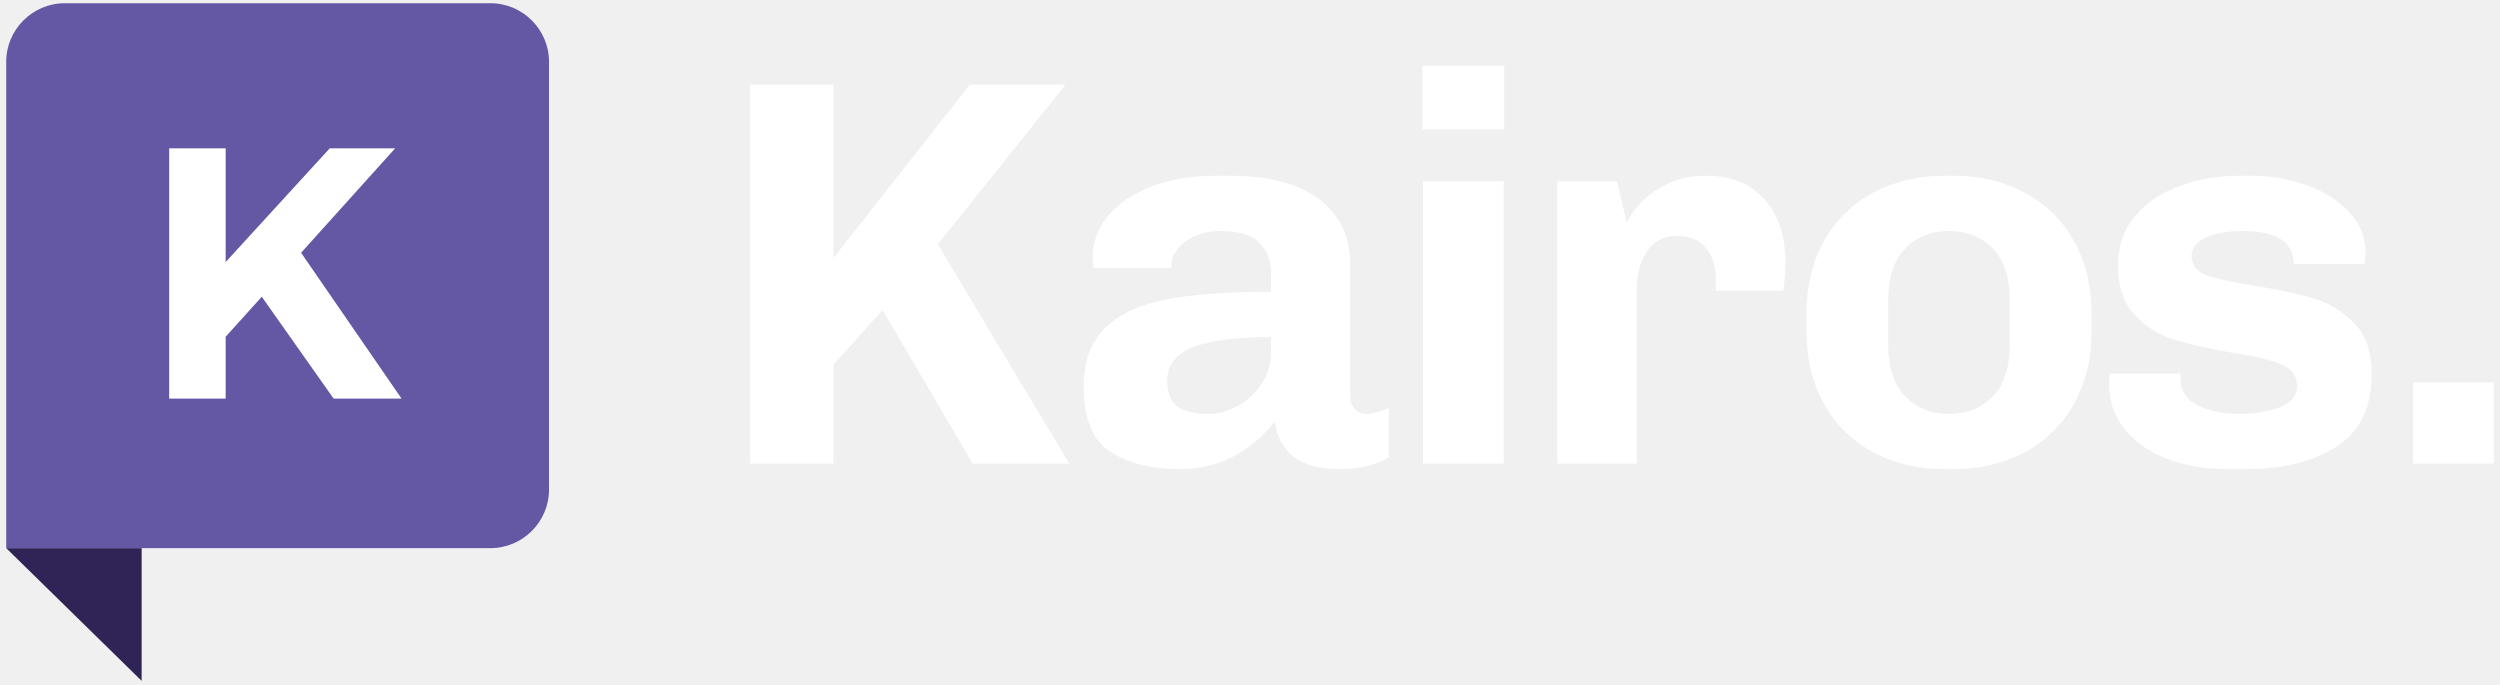
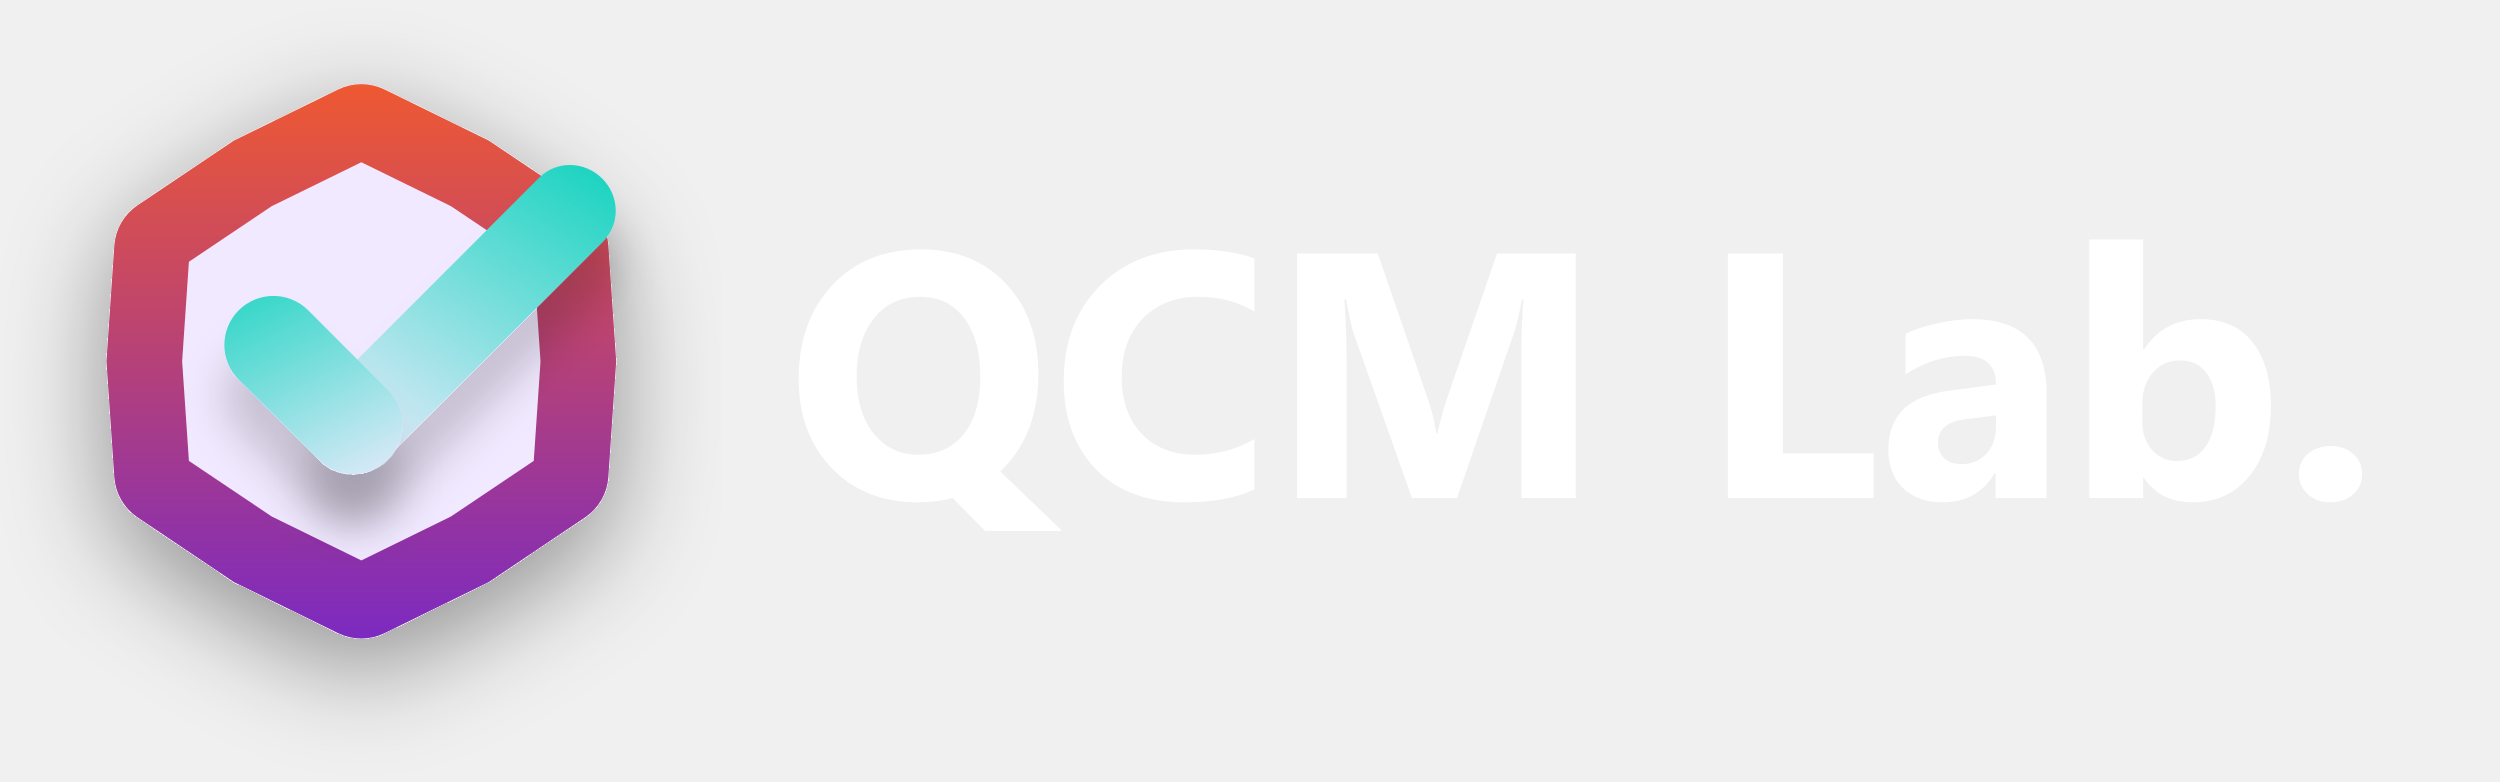
- <svg xmlns="http://www.w3.org/2000/svg" version="1.1" id="Layer_1" x="0px" y="0px" width="201px" height="55px" viewBox="0 0 201 55" enable-background="new 0 0 201 55" xml:space="preserve">
-   <g>
-     <g>
-       <polygon fill="#302356" points="11.388,54.74 0.5,44.07 11.388,44.07   " />
-       <path fill="#6457A4" d="M39.436,0.26H5.204C2.617,0.26,0.5,2.376,0.5,4.963V36.23v3.136v4.704h4.704H8.34h31.097    c2.587,0,4.704-2.117,4.704-4.704V4.963C44.14,2.376,42.023,0.26,39.436,0.26z" />
-       <path fill="#FFFFFF" d="M32.286,32.049h-5.462l-5.778-8.192l-2.903,3.22v4.973h-4.542V11.928h4.542v9.141l8.365-9.141h5.26    l-7.56,8.394L32.286,32.049z" />
-     </g>
-     <path id="logotype" fill="#FFFFFF" d="M79.758,26.925l6.219,10.351h-7.774l-7.241-12.35l-3.954,4.398v7.952H60.3V6.801h6.708V20.75   L77.981,6.801h7.685L75.404,19.639C77.921,23.845,79.372,26.274,79.758,26.925z M110.81,33.1c0.355-0.118,0.636-0.222,0.844-0.311   v3.998c-1.096,0.622-2.399,0.933-3.909,0.933c-1.629,0-2.873-0.333-3.731-1c-0.859-0.666-1.363-1.606-1.51-2.821   c-2.073,2.547-4.62,3.82-7.641,3.82c-2.251,0-4.102-0.459-5.553-1.377c-1.451-0.918-2.177-2.665-2.177-5.242   c0-2.103,0.6-3.709,1.799-4.82c1.2-1.111,2.866-1.858,4.998-2.243c2.132-0.384,4.887-0.578,8.263-0.578v-1.51   c0-1.006-0.318-1.821-0.955-2.443c-0.637-0.622-1.666-0.933-3.088-0.933c-0.829,0-1.54,0.141-2.132,0.422   c-0.593,0.282-1.044,0.63-1.355,1.044c-0.311,0.415-0.466,0.8-0.466,1.155v0.355h-6.264c-0.06-0.355-0.089-0.622-0.089-0.8   c0-1.273,0.422-2.413,1.266-3.421c0.844-1.006,2.021-1.791,3.532-2.354c1.51-0.562,3.243-0.844,5.198-0.844h0.933   c3.199,0,5.626,0.63,7.285,1.888c1.658,1.259,2.488,2.984,2.488,5.175v10.484c0,0.533,0.126,0.933,0.377,1.199   c0.251,0.267,0.555,0.4,0.911,0.4C110.128,33.278,110.454,33.218,110.81,33.1z M102.191,27.102c-2.814,0-4.909,0.274-6.286,0.822   c-1.377,0.548-2.066,1.444-2.066,2.688c0,0.977,0.274,1.666,0.822,2.066c0.548,0.4,1.384,0.6,2.51,0.6   c0.77,0,1.54-0.207,2.31-0.622c0.77-0.414,1.414-1.006,1.933-1.777c0.518-0.77,0.777-1.628,0.777-2.577V27.102z M114.363,10.399   h6.575V5.29h-6.575V10.399z M114.408,37.276h6.486V14.575h-6.486V37.276z M137.153,14.131c-1.274,0-2.377,0.252-3.31,0.755   c-0.933,0.504-1.644,1.052-2.132,1.644c-0.489,0.593-0.793,1.052-0.911,1.377l-0.8-3.332h-4.798v22.701h6.397V23.238   c0-1.214,0.273-2.228,0.822-3.043c0.548-0.814,1.34-1.222,2.377-1.222c1.095,0,1.895,0.333,2.399,1   c0.503,0.666,0.755,1.459,0.755,2.377v1.022h5.42c0.029-0.178,0.067-0.489,0.111-0.933c0.044-0.444,0.067-0.889,0.067-1.333   c0-2.103-0.555-3.791-1.666-5.064C140.773,14.768,139.196,14.131,137.153,14.131z M166.717,19.328   c0.962,1.688,1.444,3.673,1.444,5.953v1.288c0,2.281-0.482,4.265-1.444,5.953c-0.963,1.688-2.288,2.976-3.976,3.865   c-1.688,0.888-3.584,1.333-5.686,1.333h-0.711c-2.103,0-3.998-0.444-5.686-1.333s-3.014-2.177-3.976-3.865   c-0.963-1.688-1.444-3.672-1.444-5.953v-1.288c0-2.28,0.481-4.265,1.444-5.953c0.962-1.688,2.288-2.976,3.976-3.865   c1.688-0.888,3.583-1.333,5.686-1.333h0.711c2.103,0,3.998,0.444,5.686,1.333C164.429,16.352,165.754,17.64,166.717,19.328z    M161.586,24.126c0-1.806-0.452-3.183-1.355-4.131c-0.904-0.948-2.081-1.422-3.532-1.422c-1.451,0-2.629,0.474-3.532,1.422   c-0.904,0.948-1.355,2.325-1.355,4.131v3.598c0,1.807,0.451,3.184,1.355,4.131c0.903,0.948,2.08,1.422,3.532,1.422   c1.451,0,2.628-0.473,3.532-1.422c0.903-0.947,1.355-2.325,1.355-4.131V24.126z M186.085,24.015   c-1.229-0.37-2.836-0.718-4.82-1.044c-1.748-0.266-3.028-0.548-3.843-0.844c-0.815-0.296-1.222-0.814-1.222-1.555   c0-0.622,0.378-1.111,1.133-1.466c0.755-0.355,1.755-0.533,2.999-0.533c2.724,0,4.087,0.888,4.087,2.665h5.686   c0-0.029,0.015-0.14,0.044-0.333c0.029-0.192,0.044-0.407,0.044-0.644c0-1.184-0.429-2.243-1.288-3.176   c-0.859-0.933-1.992-1.658-3.398-2.177c-1.407-0.518-2.895-0.777-4.465-0.777h-0.889c-1.777,0-3.414,0.274-4.909,0.822   c-1.496,0.548-2.695,1.362-3.598,2.443c-0.904,1.082-1.355,2.392-1.355,3.932c0,1.688,0.436,3.006,1.31,3.954   c0.873,0.948,1.917,1.614,3.132,1.999c1.214,0.385,2.769,0.741,4.664,1.066c1.806,0.267,3.139,0.578,3.998,0.933   c0.859,0.355,1.288,0.948,1.288,1.777c0,0.77-0.466,1.333-1.399,1.688c-0.933,0.355-1.992,0.533-3.176,0.533   c-1.362,0-2.503-0.229-3.421-0.689c-0.918-0.459-1.377-1.206-1.377-2.243v-0.311h-5.686l-0.044,0.888   c0,1.333,0.407,2.518,1.222,3.554c0.814,1.037,1.947,1.837,3.398,2.399c1.451,0.562,3.094,0.844,4.931,0.844h1.466   c2.932,0,5.346-0.6,7.241-1.799c1.895-1.199,2.843-3.146,2.843-5.842c0-1.747-0.459-3.102-1.377-4.065   C188.388,25.052,187.314,24.386,186.085,24.015z M194.014,30.745v6.53h6.486v-6.53H194.014z" />
+ <svg xmlns="http://www.w3.org/2000/svg" width="256" height="80" viewBox="0 0 256 80" fill="none">
+   <g filter="url(#filter0_d_176_221)">
+     <path d="M34.617 9.168C36.12 8.431 37.88 8.431 39.383 9.168L50.05 14.397L59.912 21.02C61.301 21.954 62.181 23.477 62.295 25.147L63.1 37L62.295 48.853C62.181 50.523 61.301 52.046 59.912 52.98L50.05 59.603L39.383 64.832C37.88 65.569 36.12 65.569 34.617 64.832L23.95 59.603L14.088 52.98C12.698 52.046 11.819 50.523 11.705 48.853L10.9 37L11.705 25.147C11.819 23.477 12.698 21.954 14.088 21.02L23.95 14.397L34.617 9.168Z" fill="#F1E9FF" />
+     <path d="M37.681 12.64L48.112 17.753L57.756 24.23C58.153 24.497 58.404 24.932 58.437 25.41L59.224 37L58.437 48.59C58.404 49.068 58.153 49.503 57.756 49.77L48.112 56.247L37.681 61.36C37.251 61.571 36.749 61.571 36.319 61.36L25.888 56.247L16.244 49.77C15.847 49.503 15.596 49.068 15.563 48.59L14.776 37L15.563 25.41C15.596 24.932 15.847 24.497 16.244 24.23L25.888 17.753L36.319 12.64C36.749 12.429 37.251 12.429 37.681 12.64Z" stroke="url(#paint0_linear_176_221)" stroke-width="7.733" />
  </g>
+   <g filter="url(#filter1_d_176_221)">
+     <path d="M32.752 47.196C30.946 45.39 30.898 42.51 32.644 40.763L55.233 18.174C56.98 16.427 59.86 16.476 61.666 18.282V18.282C63.472 20.087 63.52 22.967 61.774 24.714L39.184 47.303C37.438 49.05 34.558 49.002 32.752 47.196V47.196Z" fill="url(#paint1_linear_176_221)" />
+   </g>
+   <g filter="url(#filter2_d_176_221)">
+     <path d="M39.744 47.073C37.78 49.037 34.596 49.037 32.632 47.073L24.445 38.886C22.481 36.923 22.481 33.739 24.445 31.775V31.775C26.409 29.811 29.593 29.811 31.557 31.775L39.744 39.962C41.708 41.925 41.708 45.109 39.744 47.073V47.073Z" fill="url(#paint2_linear_176_221)" />
+   </g>
+   <path d="M93.94 51.437C90.354 51.437 87.432 50.272 85.173 47.944C82.914 45.592 81.785 42.547 81.785 38.81C81.785 34.863 82.932 31.661 85.225 29.204C87.507 26.759 90.546 25.537 94.342 25.537C97.916 25.537 100.804 26.707 103.004 29.047C105.217 31.375 106.323 34.461 106.323 38.303C106.323 42.227 105.176 45.4 102.882 47.821C102.801 47.903 102.725 47.984 102.655 48.066C102.585 48.136 102.509 48.206 102.428 48.276L108.768 54.371H100.874L97.555 51C96.461 51.291 95.256 51.437 93.94 51.437ZM94.185 30.392C92.217 30.392 90.645 31.137 89.469 32.627C88.305 34.106 87.723 36.068 87.723 38.513C87.723 40.993 88.305 42.955 89.469 44.398C90.633 45.842 92.159 46.564 94.045 46.564C95.989 46.564 97.532 45.865 98.673 44.468C99.814 43.048 100.385 41.097 100.385 38.617C100.385 36.033 99.832 34.013 98.725 32.557C97.631 31.114 96.117 30.392 94.185 30.392ZM128.45 50.109C126.622 50.994 124.236 51.437 121.29 51.437C117.448 51.437 114.426 50.307 112.226 48.048C110.025 45.79 108.925 42.78 108.925 39.019C108.925 35.014 110.159 31.766 112.627 29.274C115.107 26.782 118.321 25.537 122.268 25.537C124.713 25.537 126.774 25.845 128.45 26.462V31.894C126.774 30.892 124.864 30.392 122.722 30.392C120.37 30.392 118.472 31.131 117.028 32.61C115.585 34.088 114.863 36.091 114.863 38.617C114.863 41.039 115.544 42.972 116.906 44.416C118.268 45.848 120.102 46.564 122.408 46.564C124.608 46.564 126.622 46.028 128.45 44.957V50.109ZM161.354 51H155.783V36.015C155.783 34.397 155.852 32.61 155.992 30.654H155.852C155.561 32.191 155.299 33.297 155.067 33.972L149.198 51H144.588L138.615 34.147C138.452 33.693 138.19 32.528 137.829 30.654H137.672C137.823 33.122 137.899 35.288 137.899 37.151V51H132.817V25.956H141.077L146.194 40.801C146.602 41.988 146.899 43.182 147.085 44.381H147.19C147.504 42.995 147.836 41.79 148.185 40.766L153.303 25.956H161.354V51ZM191.847 51H176.932V25.956H182.573V46.424H191.847V51ZM209.574 51H204.352V48.433H204.282C203.083 50.435 201.307 51.437 198.955 51.437C197.22 51.437 195.852 50.948 194.851 49.97C193.861 48.98 193.367 47.664 193.367 46.023C193.367 42.553 195.422 40.55 199.532 40.015L204.387 39.368C204.387 37.413 203.327 36.434 201.208 36.434C199.078 36.434 197.052 37.069 195.13 38.338V34.181C195.899 33.786 196.947 33.436 198.274 33.134C199.613 32.831 200.83 32.68 201.924 32.68C207.024 32.68 209.574 35.224 209.574 40.312V51ZM204.387 43.735V42.53L201.138 42.949C199.345 43.182 198.449 43.991 198.449 45.376C198.449 46.005 198.664 46.523 199.095 46.931C199.537 47.327 200.131 47.525 200.876 47.525C201.913 47.525 202.757 47.169 203.409 46.459C204.061 45.737 204.387 44.829 204.387 43.735ZM219.529 48.922H219.459V51H213.94V24.523H219.459V35.806H219.529C220.891 33.722 222.829 32.68 225.344 32.68C227.65 32.68 229.425 33.471 230.671 35.055C231.917 36.638 232.54 38.804 232.54 41.552C232.54 44.532 231.812 46.925 230.357 48.73C228.901 50.534 226.957 51.437 224.524 51.437C222.323 51.437 220.658 50.598 219.529 48.922ZM219.371 41.377V43.211C219.371 44.363 219.703 45.318 220.367 46.075C221.031 46.832 221.881 47.21 222.917 47.21C224.174 47.21 225.146 46.727 225.833 45.761C226.532 44.783 226.881 43.403 226.881 41.621C226.881 40.143 226.561 38.99 225.921 38.163C225.292 37.325 224.39 36.906 223.214 36.906C222.108 36.906 221.188 37.319 220.454 38.146C219.732 38.973 219.371 40.05 219.371 41.377ZM238.583 51.437C237.674 51.437 236.918 51.157 236.312 50.598C235.707 50.039 235.404 49.352 235.404 48.538C235.404 47.699 235.713 47.012 236.33 46.477C236.958 45.941 237.738 45.673 238.67 45.673C239.613 45.673 240.381 45.947 240.975 46.494C241.581 47.03 241.883 47.711 241.883 48.538C241.883 49.387 241.575 50.086 240.958 50.633C240.352 51.169 239.561 51.437 238.583 51.437Z" fill="white" />
+   <defs>
+     <filter id="filter0_d_176_221" x="0.073" y="0.882" width="73.853" height="78.423" filterUnits="userSpaceOnUse" color-interpolation-filters="sRGB">
+       <feFlood flood-opacity="0" result="BackgroundImageFix" />
+       <feColorMatrix in="SourceAlpha" type="matrix" values="0 0 0 0 0 0 0 0 0 0 0 0 0 0 0 0 0 0 127 0" result="hardAlpha" />
+       <feOffset dy="3.093" />
+       <feGaussianBlur stdDeviation="5.413" />
+       <feComposite in2="hardAlpha" operator="out" />
+       <feColorMatrix type="matrix" values="0 0 0 0 0 0 0 0 0 0 0 0 0 0 0 0 0 0 0.4 0" />
+       <feBlend mode="normal" in2="BackgroundImageFix" result="effect1_dropShadow_176_221" />
+       <feBlend mode="normal" in="SourceGraphic" in2="effect1_dropShadow_176_221" result="shape" />
+     </filter>
+     <filter id="filter1_d_176_221" x="27.241" y="16.895" width="39.937" height="40.968" filterUnits="userSpaceOnUse" color-interpolation-filters="sRGB">
+       <feFlood flood-opacity="0" result="BackgroundImageFix" />
+       <feColorMatrix in="SourceAlpha" type="matrix" values="0 0 0 0 0 0 0 0 0 0 0 0 0 0 0 0 0 0 127 0" result="hardAlpha" />
+       <feOffset dy="5.156" />
+       <feGaussianBlur stdDeviation="2.062" />
+       <feComposite in2="hardAlpha" operator="out" />
+       <feColorMatrix type="matrix" values="0 0 0 0 0 0 0 0 0 0 0 0 0 0 0 0 0 0 0.17 0" />
+       <feBlend mode="normal" in2="BackgroundImageFix" result="effect1_dropShadow_176_221" />
+       <feBlend mode="normal" in="SourceGraphic" in2="effect1_dropShadow_176_221" result="shape" />
+     </filter>
+     <filter id="filter2_d_176_221" x="18.848" y="30.302" width="26.494" height="27.525" filterUnits="userSpaceOnUse" color-interpolation-filters="sRGB">
+       <feFlood flood-opacity="0" result="BackgroundImageFix" />
+       <feColorMatrix in="SourceAlpha" type="matrix" values="0 0 0 0 0 0 0 0 0 0 0 0 0 0 0 0 0 0 127 0" result="hardAlpha" />
+       <feOffset dy="5.156" />
+       <feGaussianBlur stdDeviation="2.062" />
+       <feComposite in2="hardAlpha" operator="out" />
+       <feColorMatrix type="matrix" values="0 0 0 0 0 0 0 0 0 0 0 0 0 0 0 0 0 0 0.17 0" />
+       <feBlend mode="normal" in2="BackgroundImageFix" result="effect1_dropShadow_176_221" />
+       <feBlend mode="normal" in="SourceGraphic" in2="effect1_dropShadow_176_221" result="shape" />
+     </filter>
+     <linearGradient id="paint0_linear_176_221" x1="39.115" y1="0.448" x2="39.115" y2="77.177" gradientUnits="userSpaceOnUse">
+       <stop stop-color="#FF5F1D" />
+       <stop offset="1" stop-color="#6420DE" />
+     </linearGradient>
+     <linearGradient id="paint1_linear_176_221" x1="54.394" y1="9.464" x2="31.493" y2="46.28" gradientUnits="userSpaceOnUse">
+       <stop stop-color="#0BD2BC" />
+       <stop offset="1" stop-color="#F3ECFF" />
+     </linearGradient>
+     <linearGradient id="paint2_linear_176_221" x1="36.424" y1="53.623" x2="22.341" y2="25.562" gradientUnits="userSpaceOnUse">
+       <stop stop-color="#F3ECFF" />
+       <stop offset="1" stop-color="#0BD2BC" />
+     </linearGradient>
+   </defs>
</svg>
